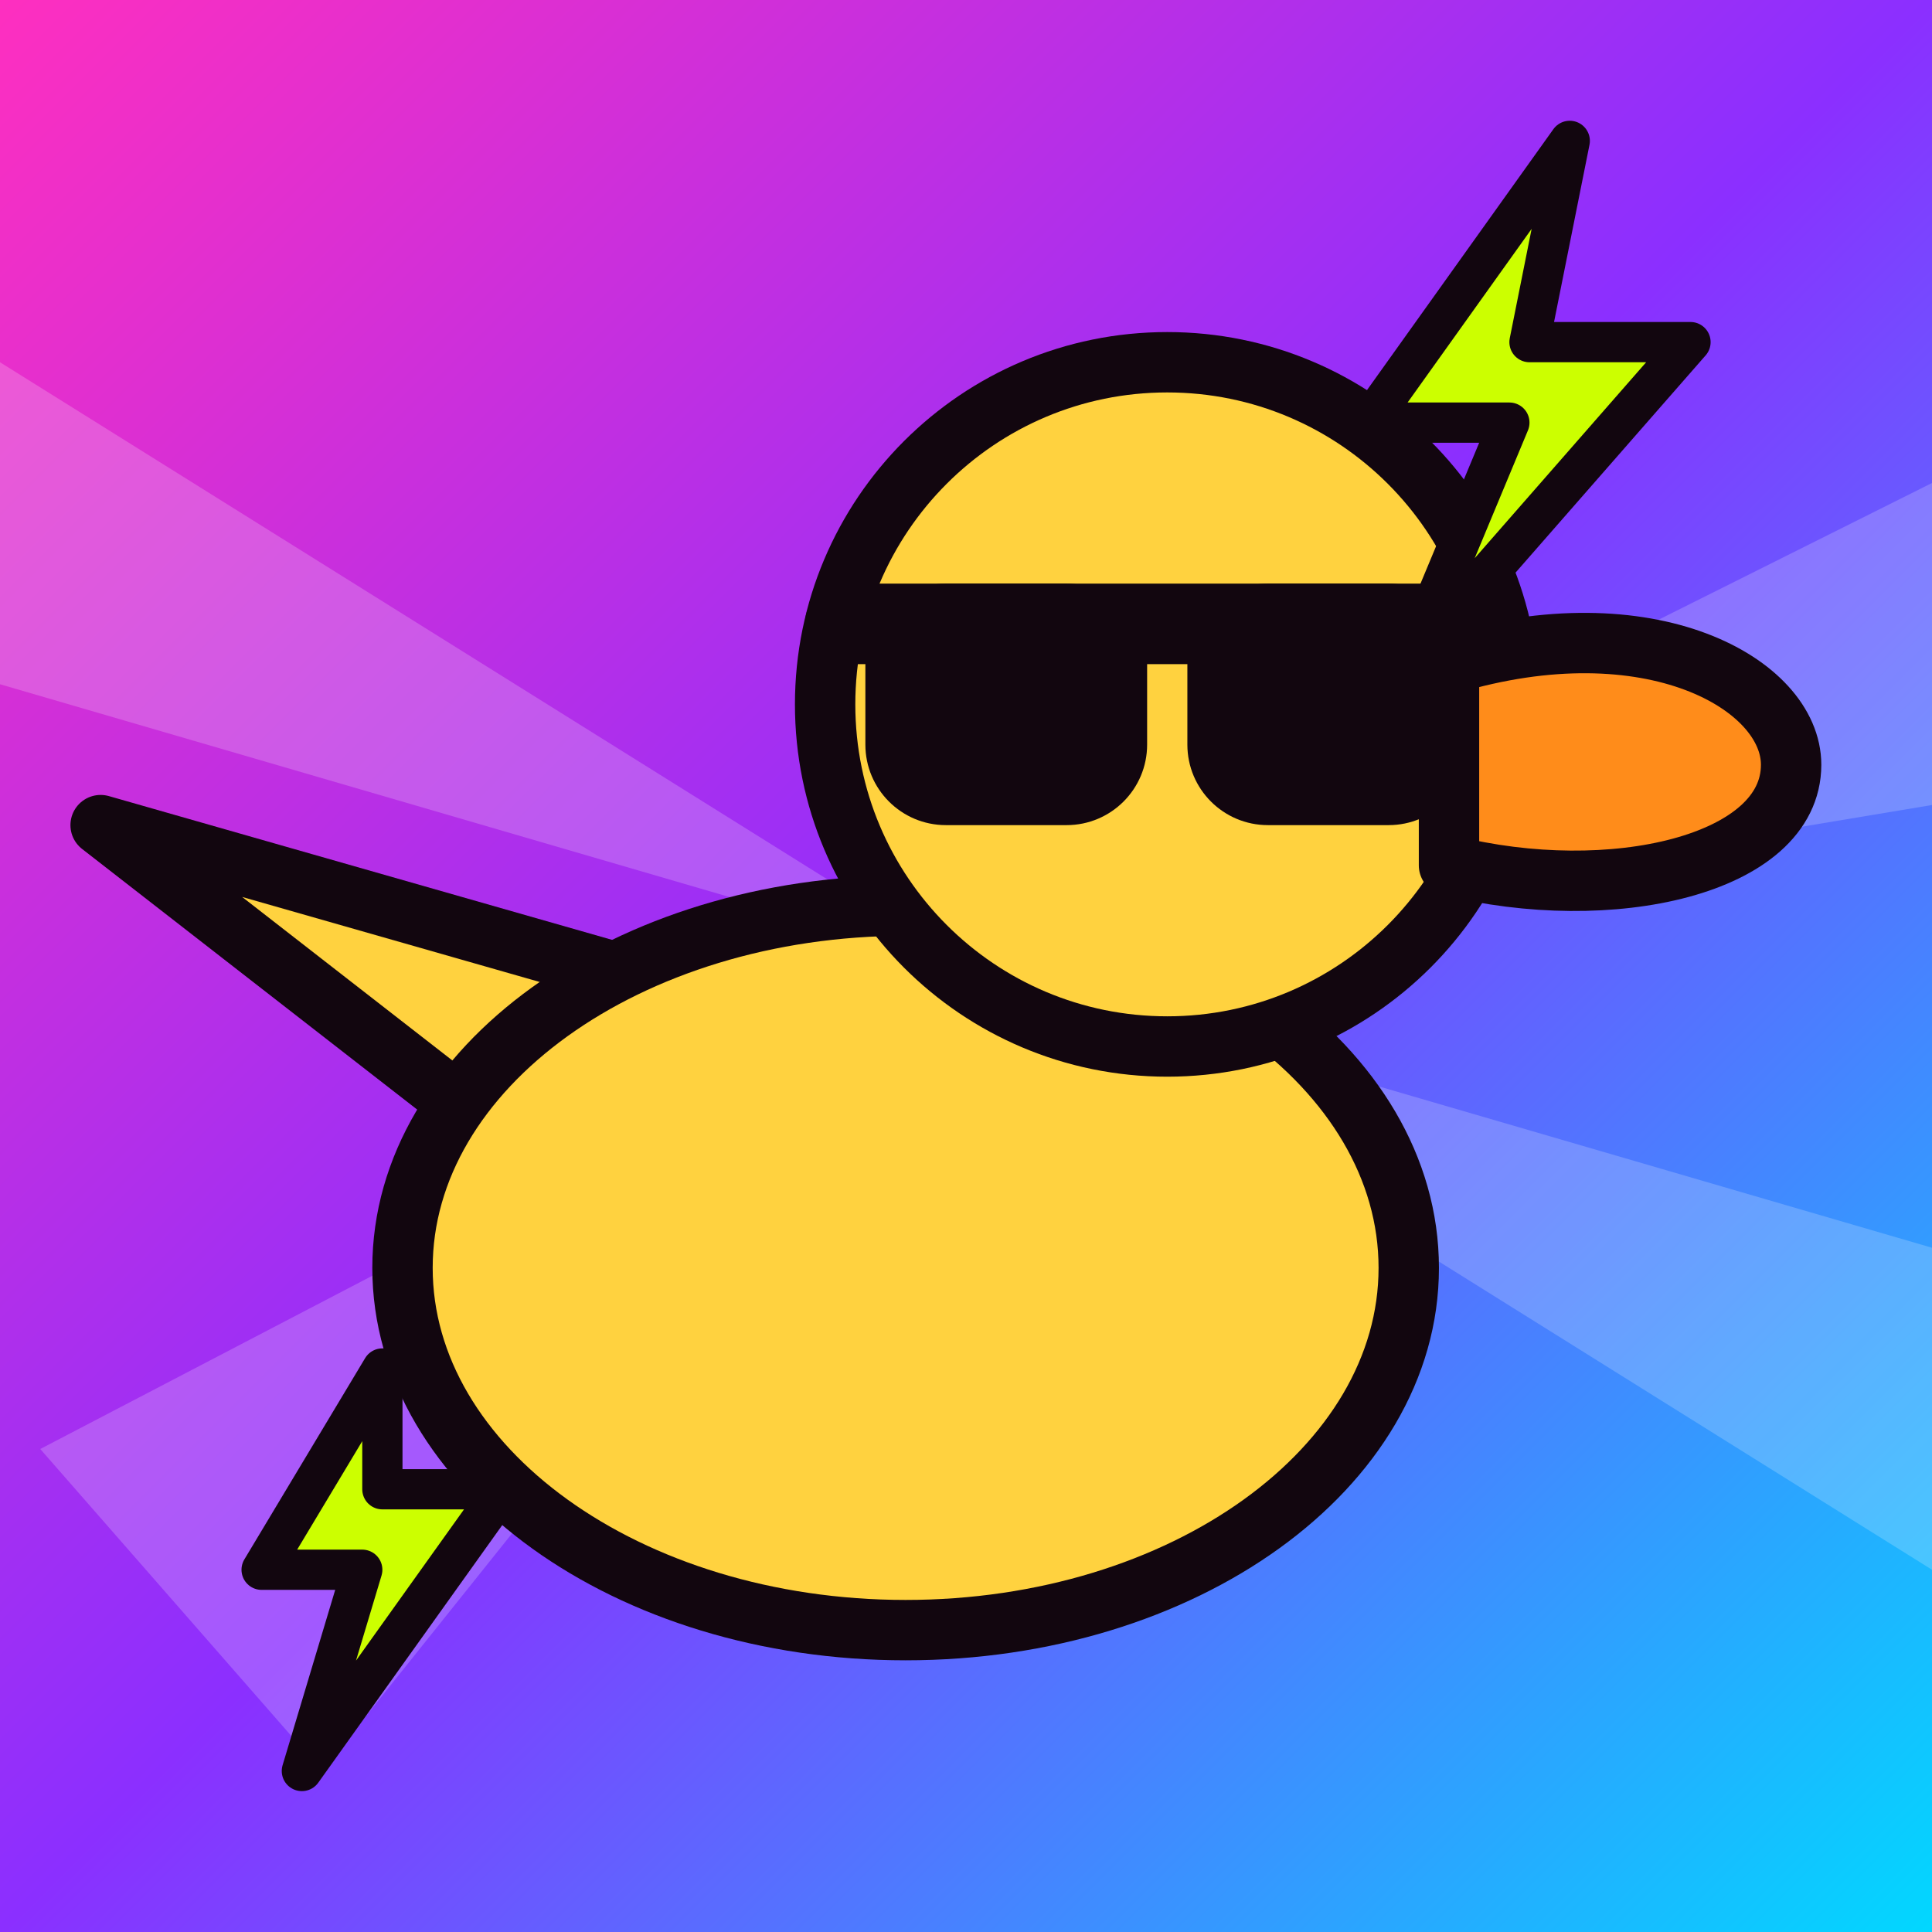
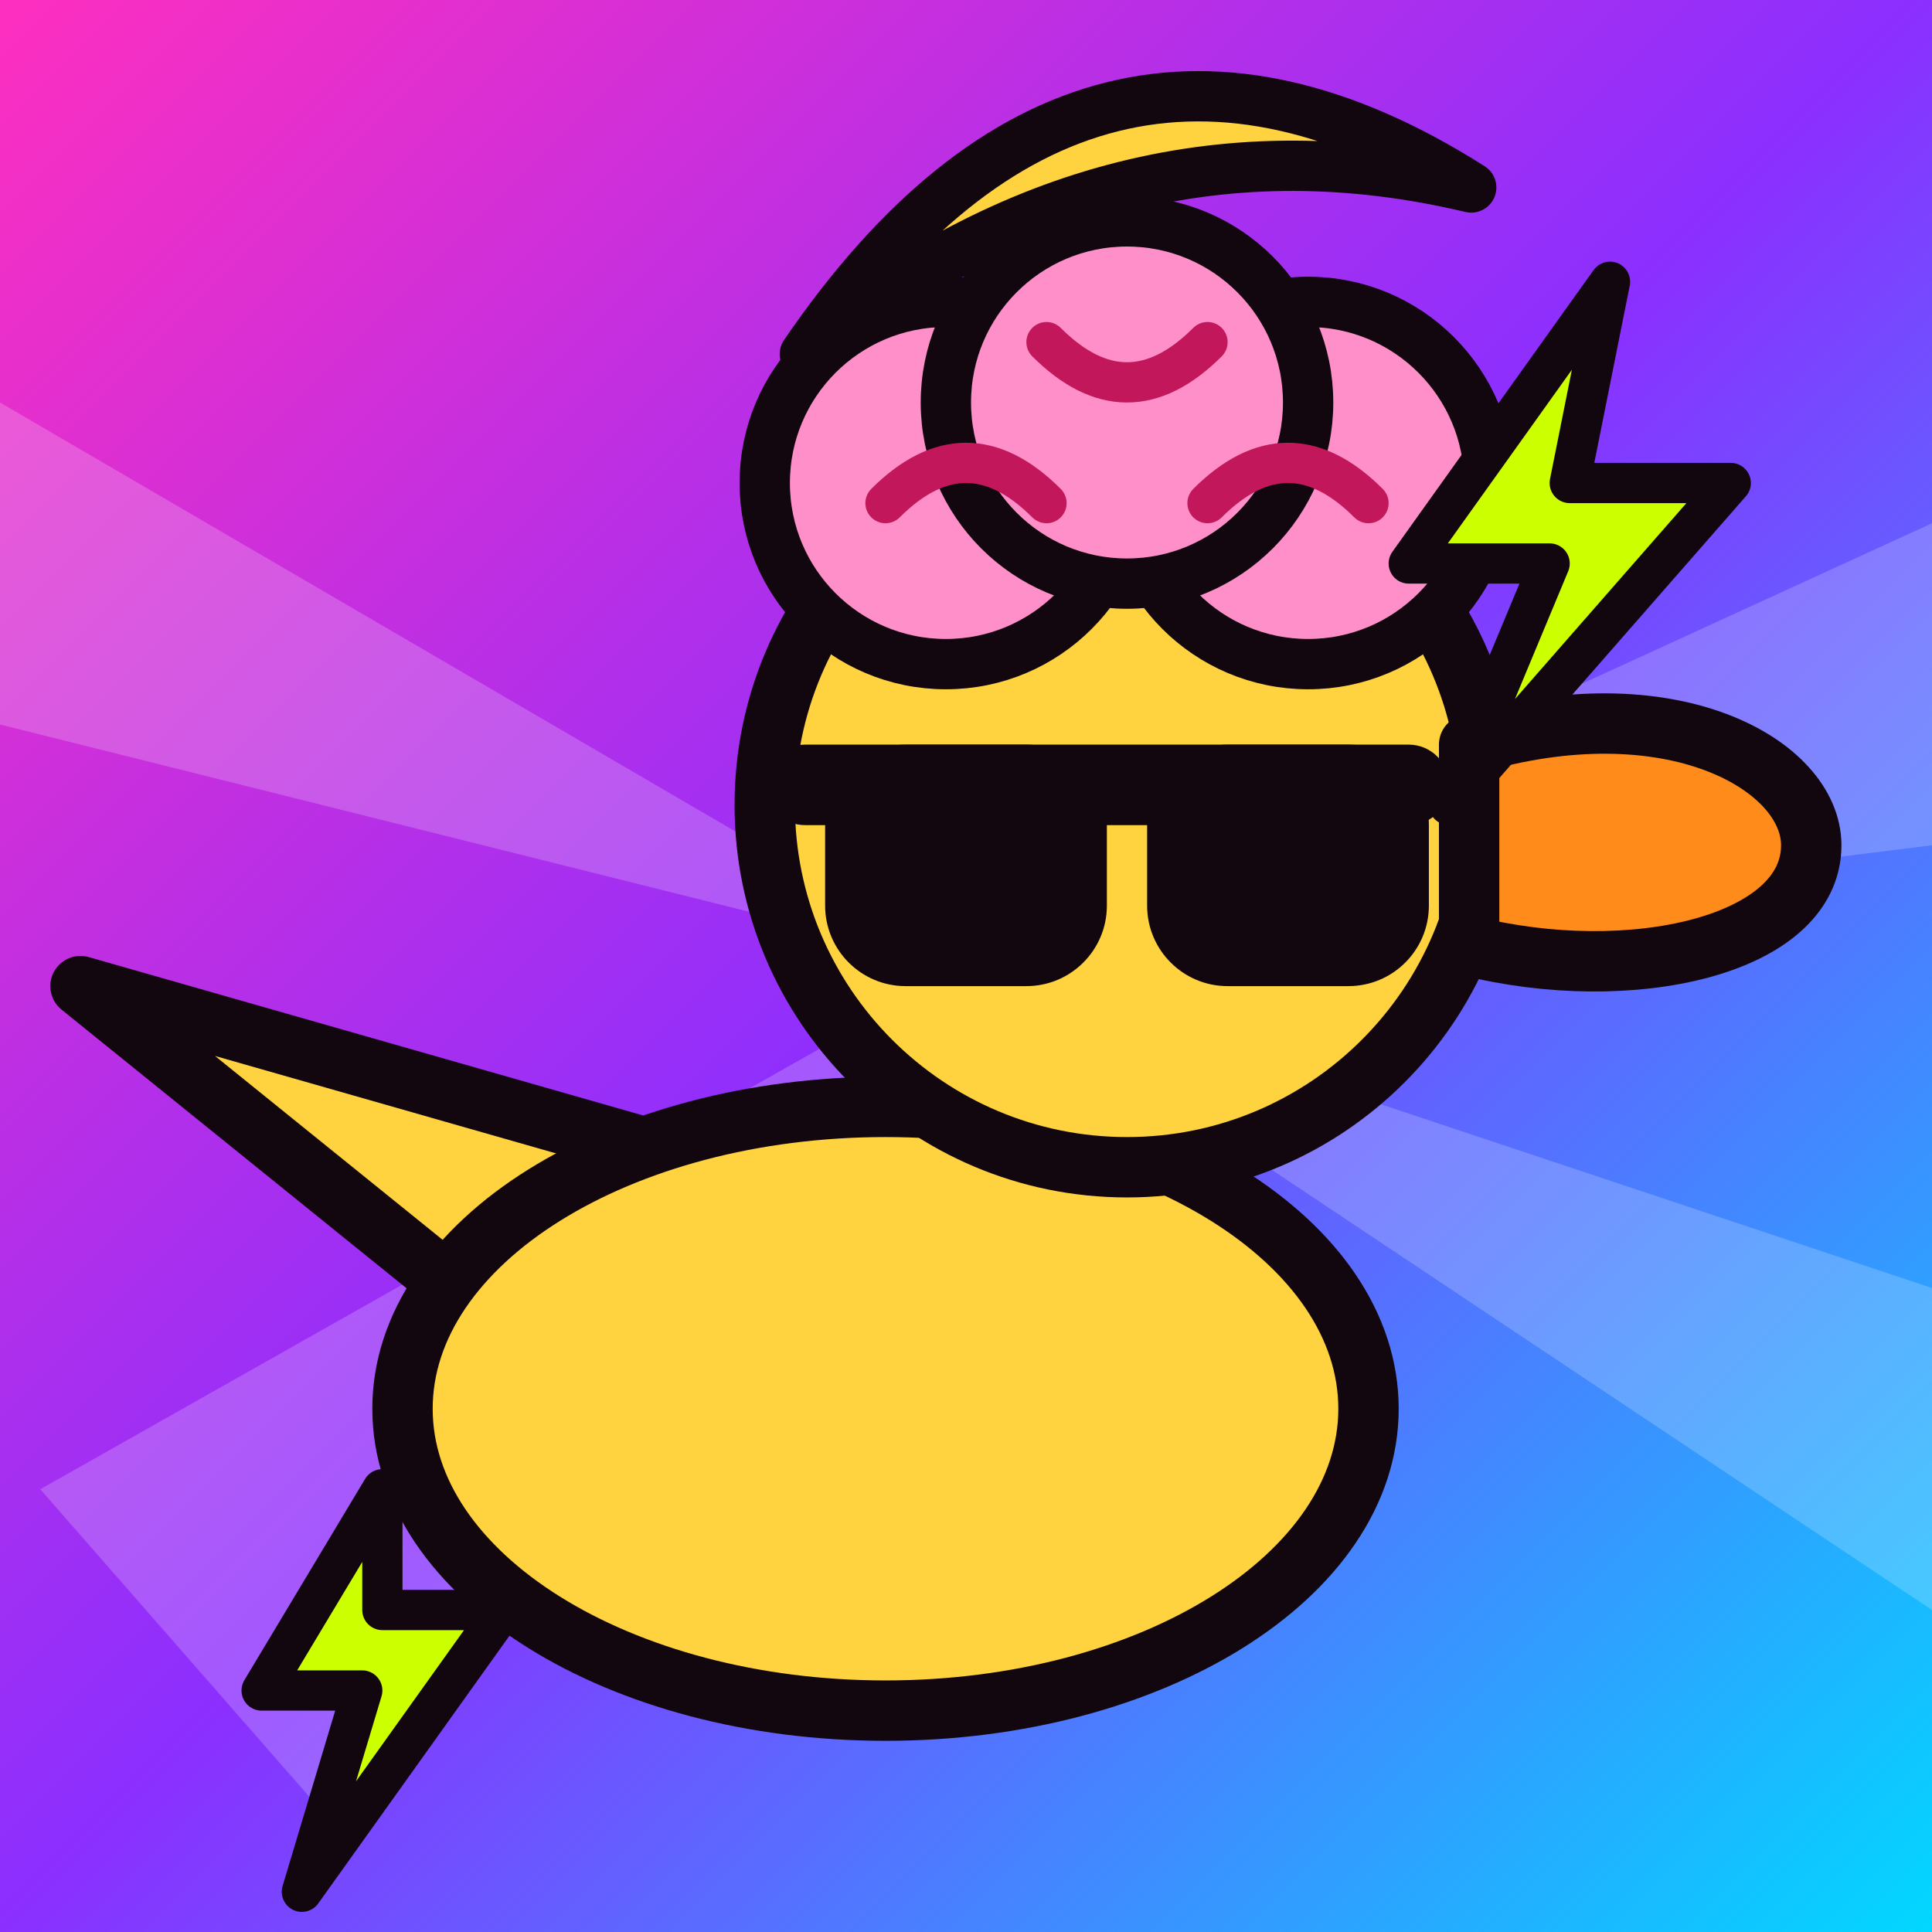
- <svg xmlns="http://www.w3.org/2000/svg" viewBox="0 0 96 96" width="96" height="96" role="img" aria-label="Canard TN-GPT en mode brainrot">
+ <svg xmlns="http://www.w3.org/2000/svg" viewBox="0 0 96 96" width="96" height="96" role="img" aria-label="Canard TN-GPT en mode brainrot, le crâne ouvert sur son cerveau">
  <defs>
    <linearGradient id="br-bg" x1="0" y1="0" x2="1" y2="1">
      <stop offset="0" stop-color="#ff2fbf" />
      <stop offset="0.5" stop-color="#8b2fff" />
      <stop offset="1" stop-color="#00d9ff" />
    </linearGradient>
  </defs>
  <rect width="96" height="96" fill="url(#br-bg)" />
  <g fill="#ffffff" opacity="0.2">
-     <path d="M48 48 L96 24 L96 40 Z" />
-     <path d="M48 48 L96 62 L96 78 Z" />
-     <path d="M48 48 L0 18 L0 34 Z" />
-     <path d="M48 48 L2 72 L16 88 Z" />
+     <path d="M48 48 L96 26 L96 42 Z" />
+     <path d="M48 48 L96 64 L96 80 Z" />
+     <path d="M48 48 L0 20 L0 36 Z" />
+     <path d="M48 48 L2 74 L16 90 Z" />
+   </g>
+   <g fill="#ffd23f" stroke="#12060f" stroke-width="2.5" stroke-linejoin="round" transform="rotate(-9 56 10)">
+     <path d="M39 15 Q56 -3 73 12 Q56 5 39 15 Z" />
  </g>
  <g stroke="#12060f" stroke-width="3" stroke-linejoin="round">
-     <path d="M32 62 L5 41 L33 49 Z" fill="#ffd23f" />
-     <ellipse cx="45" cy="63" rx="25" ry="18" fill="#ffd23f" />
-     <circle cx="58" cy="35" r="17" fill="#ffd23f" />
-     <path d="M72 33 C82 30 89 34 89 38 C89 43 80 45 72 43 Z" fill="#ff8c1a" />
+     <path d="M30 70 L4 49 L32 57 Z" fill="#ffd23f" />
+     <ellipse cx="44" cy="70" rx="24" ry="15" fill="#ffd23f" />
+     <circle cx="56" cy="40" r="18" fill="#ffd23f" />
+     <path d="M73 37 C83 34 90 38 90 42 C90 47 81 49 73 47 Z" fill="#ff8c1a" />
+   </g>
+   <g stroke="#12060f" stroke-width="2.5" stroke-linejoin="round">
+     <circle cx="47" cy="24" r="9" fill="#ff8fc8" />
+     <circle cx="65" cy="24" r="9" fill="#ff8fc8" />
+     <circle cx="56" cy="20" r="9" fill="#ff8fc8" />
+   </g>
+   <g fill="none" stroke="#c2185b" stroke-width="2" stroke-linecap="round">
+     <path d="M44 25 Q48 21 52 25" />
+     <path d="M60 25 Q64 21 68 25" />
+     <path d="M52 17 Q56 21 60 17" />
  </g>
  <g fill="#12060f">
-     <rect x="40" y="29" width="34" height="4" rx="2" />
-     <rect x="43" y="29" width="14" height="12" rx="4" />
-     <rect x="59" y="29" width="14" height="12" rx="4" />
+     <rect x="38" y="37" width="34" height="4" rx="2" />
+     <rect x="41" y="37" width="14" height="12" rx="4" />
+     <rect x="57" y="37" width="14" height="12" rx="4" />
  </g>
  <g fill="#ccff00" stroke="#12060f" stroke-width="2" stroke-linejoin="round">
-     <path d="M78 7 L68 21 L75 21 L70 33 L84 17 L76 17 Z" />
-     <path d="M19 68 L13 78 L18 78 L15 88 L25 74 L19 74 Z" />
+     <path d="M80 14 L70 28 L77 28 L72 40 L86 24 L78 24 Z" />
+     <path d="M19 74 L13 84 L18 84 L15 94 L25 80 L19 80 Z" />
  </g>
</svg>
